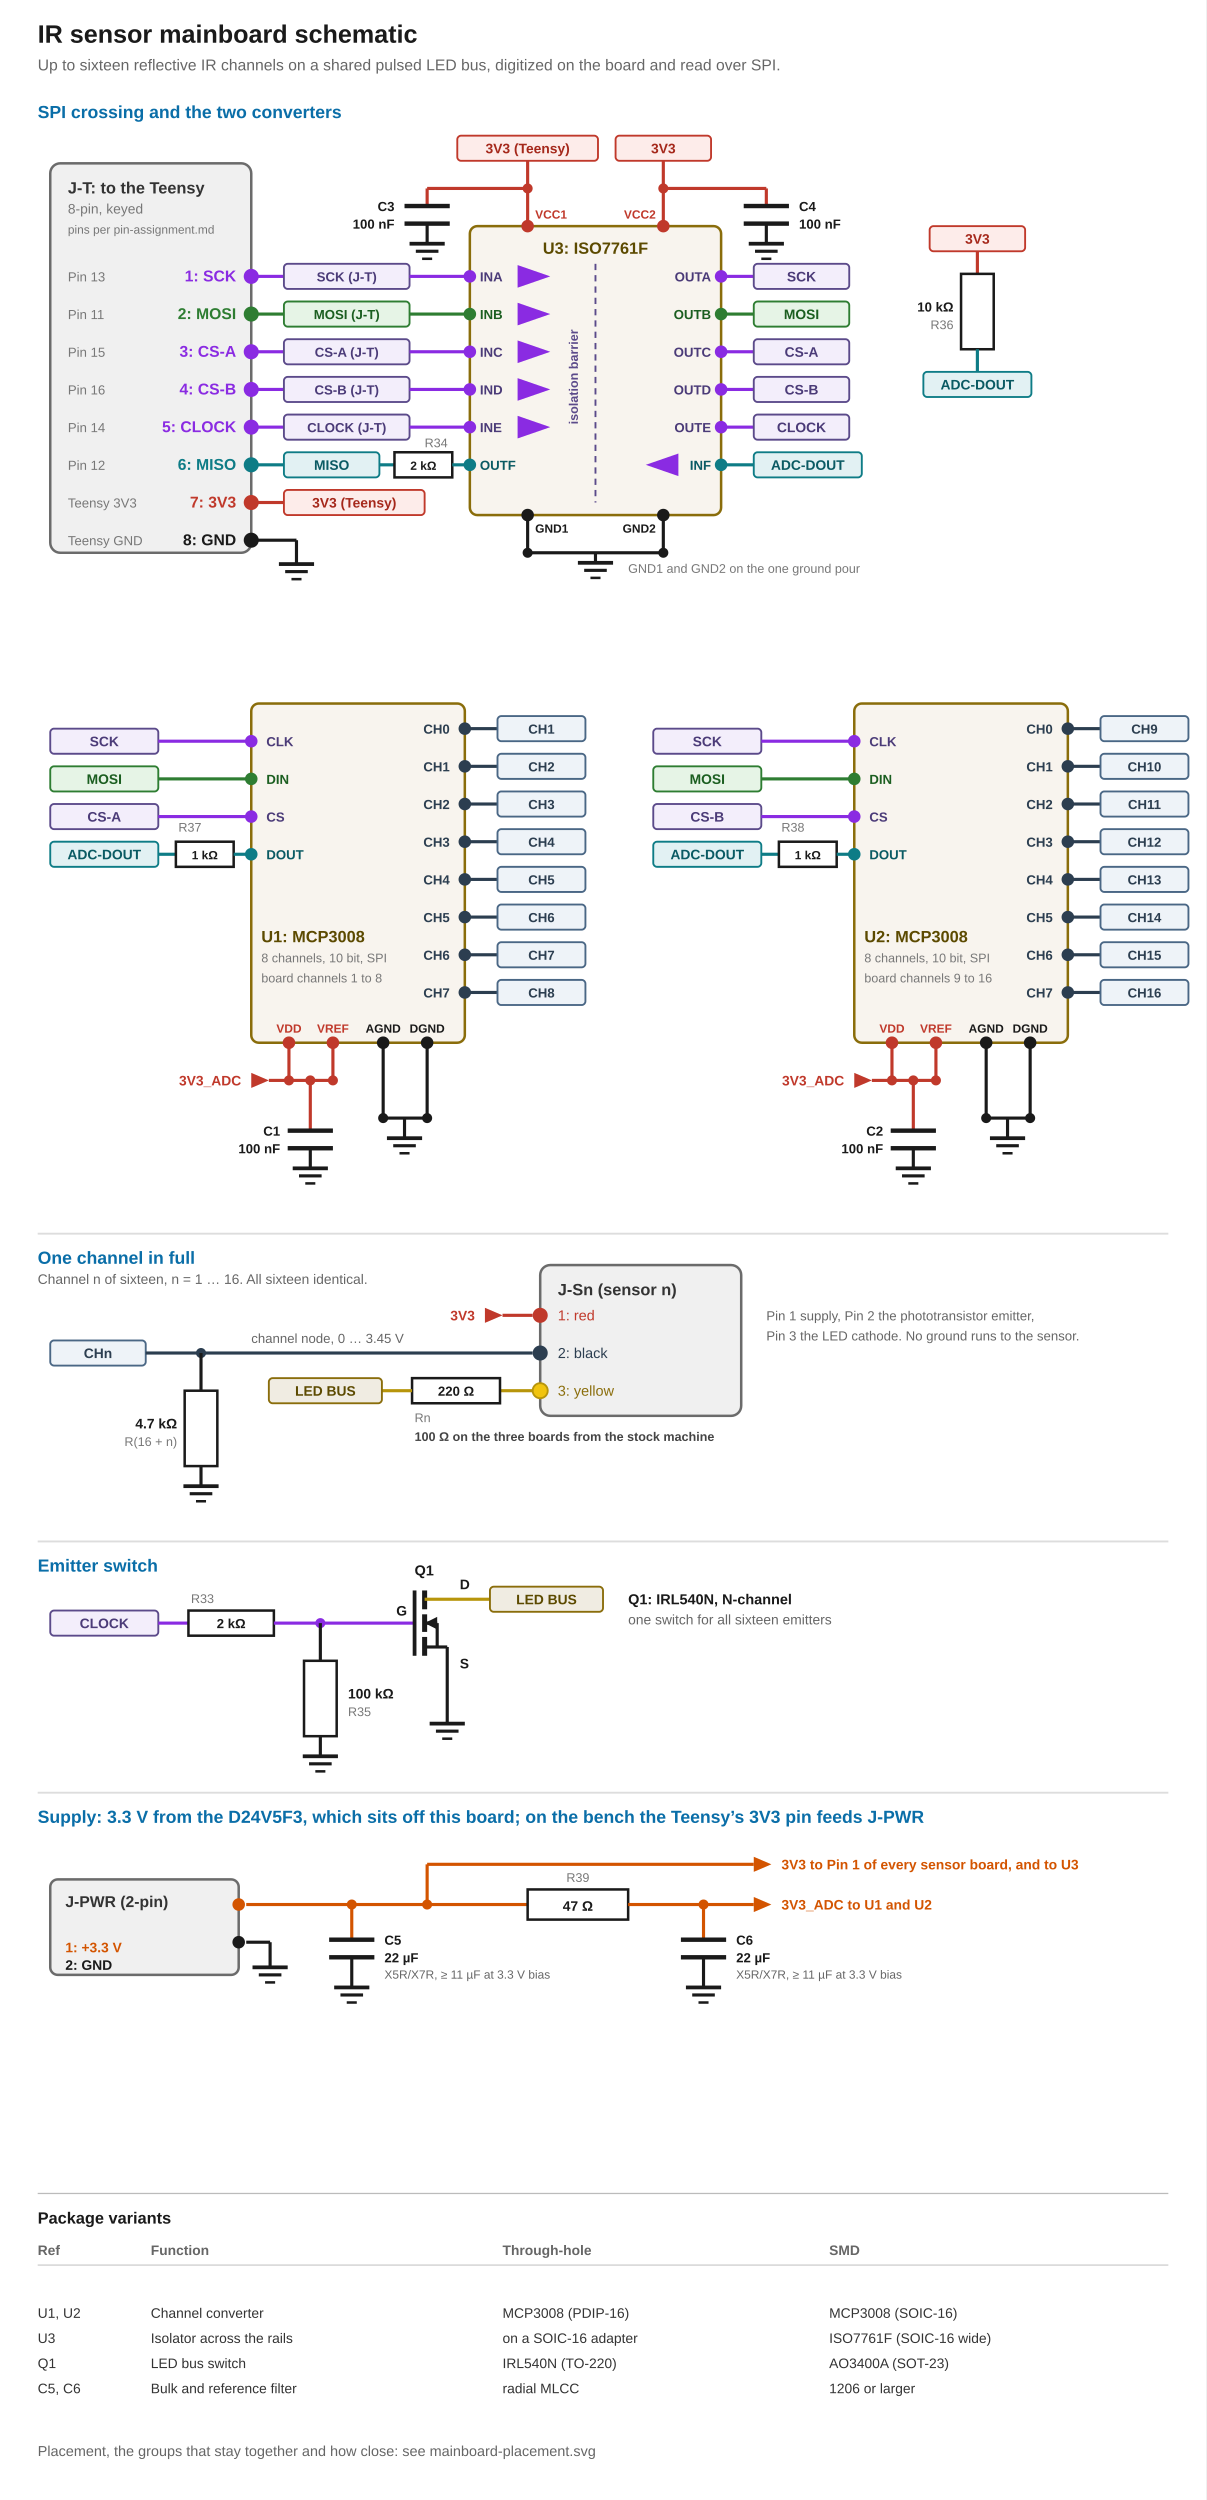
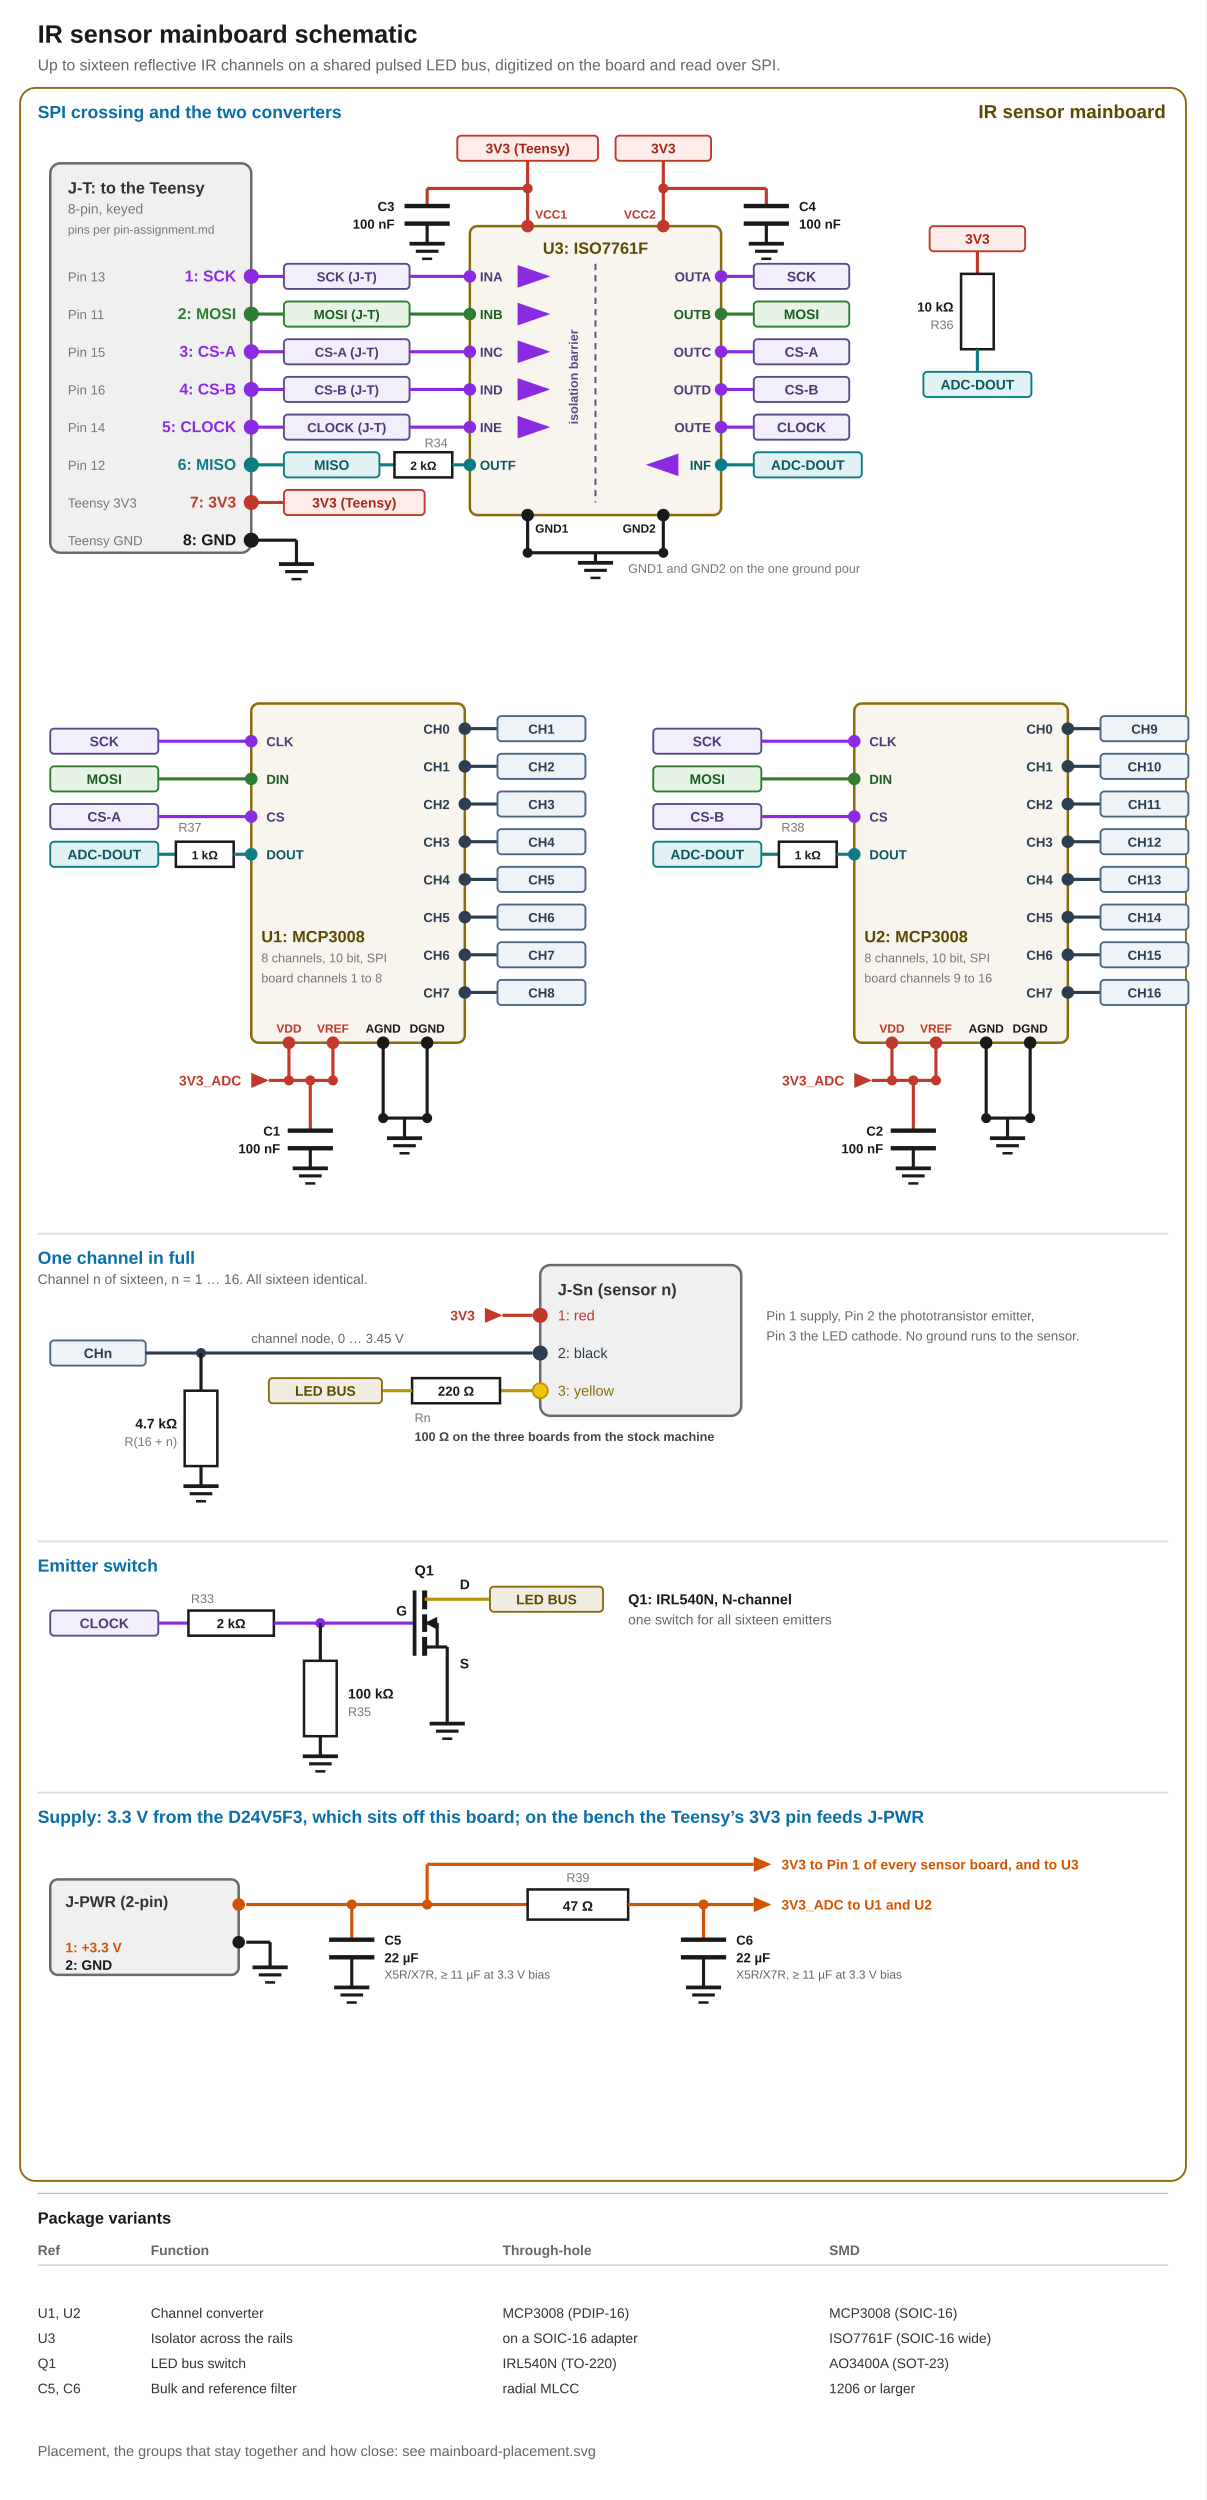
<svg xmlns="http://www.w3.org/2000/svg" viewBox="0 0 960 1990" font-family="Segoe UI, Arial, sans-serif">
  <rect x="0" y="0" width="960" height="2201" fill="#ffffff" />
  <text x="30" y="34" font-size="20" font-weight="700" fill="#1a1a1a">IR sensor mainboard schematic</text>
  <text x="30" y="56" font-size="12.5" fill="#666">Up to sixteen reflective IR channels on a shared pulsed LED bus, digitized on the board and read over SPI.</text>
+   <rect x="16" y="70" width="928" height="1666" rx="12" fill="none" stroke="#8a6d0b" stroke-width="1.5" />
+   <text x="928" y="94" text-anchor="end" font-size="15" font-weight="700" fill="#5c4a00">IR sensor mainboard</text>
  <text x="30" y="94" font-size="14" font-weight="700" fill="#0a6ea8">SPI crossing and the two converters</text>
  <rect x="40" y="130" width="160" height="310" rx="8" fill="#f0f0f0" stroke="#6b6b6b" stroke-width="2" />
  <text x="54" y="154" font-size="13" font-weight="700" fill="#333333">J-T: to the Teensy</text>
  <text x="54" y="170" font-size="11" fill="#777">8-pin, keyed</text>
  <text x="54" y="186" font-size="9.5" fill="#777">pins per pin-assignment.md</text>
  <circle cx="200" cy="220" r="6" fill="#8a2be2" />
  <text x="188" y="224" text-anchor="end" font-size="12.5" font-weight="700" fill="#8a2be2">1: SCK</text>
  <text x="54" y="224" font-size="10.5" fill="#777" data-pin="SCK">Pin 13</text>
  <circle cx="200" cy="250" r="6" fill="#2e7d32" />
  <text x="188" y="254" text-anchor="end" font-size="12.5" font-weight="700" fill="#2e7d32">2: MOSI</text>
  <text x="54" y="254" font-size="10.5" fill="#777" data-pin="MOSI">Pin 11</text>
  <circle cx="200" cy="280" r="6" fill="#8a2be2" />
  <text x="188" y="284" text-anchor="end" font-size="12.5" font-weight="700" fill="#8a2be2">3: CS-A</text>
  <text x="54" y="284" font-size="10.5" fill="#777" data-pin="CS-A">Pin 15</text>
  <circle cx="200" cy="310" r="6" fill="#8a2be2" />
  <text x="188" y="314" text-anchor="end" font-size="12.5" font-weight="700" fill="#8a2be2">4: CS-B</text>
  <text x="54" y="314" font-size="10.5" fill="#777" data-pin="CS-B">Pin 16</text>
  <circle cx="200" cy="340" r="6" fill="#8a2be2" />
  <text x="188" y="344" text-anchor="end" font-size="12.5" font-weight="700" fill="#8a2be2">5: CLOCK</text>
  <text x="54" y="344" font-size="10.5" fill="#777" data-pin="CLOCK">Pin 14</text>
  <circle cx="200" cy="370" r="6" fill="#0e7c86" />
  <text x="188" y="374" text-anchor="end" font-size="12.5" font-weight="700" fill="#0e7c86">6: MISO</text>
  <text x="54" y="374" font-size="10.5" fill="#777" data-pin="MISO">Pin 12</text>
  <circle cx="200" cy="400" r="6" fill="#c0392b" />
  <text x="188" y="404" text-anchor="end" font-size="12.5" font-weight="700" fill="#c0392b">7: 3V3</text>
  <text x="54" y="404" font-size="10.5" fill="#777">Teensy 3V3</text>
  <circle cx="200" cy="430" r="6" fill="#1a1a1a" />
  <text x="188" y="434" text-anchor="end" font-size="12.5" font-weight="700" fill="#1a1a1a">8: GND</text>
  <text x="54" y="434" font-size="10.5" fill="#777">Teensy GND</text>
  <line x1="200" y1="220" x2="226" y2="220" stroke="#8a2be2" stroke-width="2.5" />
  <rect x="226" y="210" width="100" height="20" rx="3" fill="#f3eefb" stroke="#5b4a8a" stroke-width="1.5" />
  <text x="276" y="224" text-anchor="middle" font-size="10.5" font-weight="700" fill="#4b3b78">SCK (J-T)</text>
  <line x1="326" y1="220" x2="374" y2="220" stroke="#8a2be2" stroke-width="2.5" />
  <line x1="200" y1="250" x2="226" y2="250" stroke="#2e7d32" stroke-width="2.5" />
  <rect x="226" y="240" width="100" height="20" rx="3" fill="#e6f4e6" stroke="#2e7d32" stroke-width="1.5" />
  <text x="276" y="254" text-anchor="middle" font-size="10.5" font-weight="700" fill="#1b5e20">MOSI (J-T)</text>
  <line x1="326" y1="250" x2="374" y2="250" stroke="#2e7d32" stroke-width="2.5" />
  <line x1="200" y1="280" x2="226" y2="280" stroke="#8a2be2" stroke-width="2.5" />
  <rect x="226" y="270" width="100" height="20" rx="3" fill="#f3eefb" stroke="#5b4a8a" stroke-width="1.5" />
  <text x="276" y="284" text-anchor="middle" font-size="10.5" font-weight="700" fill="#4b3b78">CS-A (J-T)</text>
  <line x1="326" y1="280" x2="374" y2="280" stroke="#8a2be2" stroke-width="2.5" />
  <line x1="200" y1="310" x2="226" y2="310" stroke="#8a2be2" stroke-width="2.5" />
  <rect x="226" y="300" width="100" height="20" rx="3" fill="#f3eefb" stroke="#5b4a8a" stroke-width="1.5" />
  <text x="276" y="314" text-anchor="middle" font-size="10.5" font-weight="700" fill="#4b3b78">CS-B (J-T)</text>
  <line x1="326" y1="310" x2="374" y2="310" stroke="#8a2be2" stroke-width="2.5" />
  <line x1="200" y1="340" x2="226" y2="340" stroke="#8a2be2" stroke-width="2.5" />
  <rect x="226" y="330" width="100" height="20" rx="3" fill="#f3eefb" stroke="#5b4a8a" stroke-width="1.5" />
  <text x="276" y="344" text-anchor="middle" font-size="10.5" font-weight="700" fill="#4b3b78">CLOCK (J-T)</text>
  <line x1="326" y1="340" x2="374" y2="340" stroke="#8a2be2" stroke-width="2.5" />
  <line x1="200" y1="370" x2="226" y2="370" stroke="#0e7c86" stroke-width="2.5" />
  <rect x="226" y="360" width="76" height="20" rx="3" fill="#e2f1f3" stroke="#0e7c86" stroke-width="1.5" />
  <text x="264" y="374" text-anchor="middle" font-size="11" font-weight="700" fill="#0a5a63">MISO</text>
  <line x1="302" y1="370" x2="314" y2="370" stroke="#0e7c86" stroke-width="2.5" />
  <rect x="314" y="360" width="46" height="20" fill="#fff" stroke="#1a1a1a" stroke-width="2" />
  <text data-fig="r_gate" x="337" y="374" text-anchor="middle" font-size="9.5" font-weight="700" fill="#1a1a1a">2 kΩ</text>
  <text x="338" y="356" font-size="10" fill="#777">R34</text>
  <line x1="360" y1="370" x2="374" y2="370" stroke="#0e7c86" stroke-width="2.5" />
  <line x1="200" y1="400" x2="226" y2="400" stroke="#c0392b" stroke-width="2.5" />
  <rect x="226" y="390" width="112" height="20" rx="3" fill="#fdecea" stroke="#c0392b" stroke-width="1.5" />
  <text x="282" y="404" text-anchor="middle" font-size="11" font-weight="700" fill="#a5281b">3V3 (Teensy)</text>
  <line x1="200" y1="430" x2="236" y2="430" stroke="#1a1a1a" stroke-width="2.5" />
  <line x1="236" y1="430" x2="236" y2="449" stroke="#1a1a1a" stroke-width="2.5" />
  <line x1="222" y1="449" x2="250" y2="449" stroke="#1a1a1a" stroke-width="3" />
  <line x1="227" y1="455" x2="245" y2="455" stroke="#1a1a1a" stroke-width="2.5" />
  <line x1="232" y1="461" x2="240" y2="461" stroke="#1a1a1a" stroke-width="2" />
  <rect x="364" y="108" width="112" height="20" rx="3" fill="#fdecea" stroke="#c0392b" stroke-width="1.5" />
  <text x="420" y="122" text-anchor="middle" font-size="11" font-weight="700" fill="#a5281b">3V3 (Teensy)</text>
  <line x1="420" y1="128" x2="420" y2="180" stroke="#c0392b" stroke-width="2.5" />
  <circle cx="420" cy="150" r="4" fill="#c0392b" />
  <line x1="420" y1="150" x2="340" y2="150" stroke="#c0392b" stroke-width="2.5" />
  <line x1="340" y1="150" x2="340" y2="164" stroke="#c0392b" stroke-width="2.5" />
  <line x1="322" y1="164" x2="358" y2="164" stroke="#1a1a1a" stroke-width="3.5" />
  <line x1="322" y1="178" x2="358" y2="178" stroke="#1a1a1a" stroke-width="3.5" />
  <text x="314" y="168" text-anchor="end" font-size="10.5" font-weight="700" fill="#1a1a1a">C3</text>
  <text data-fig="c_decoupling" x="314" y="182" text-anchor="end" font-size="10.5" font-weight="700" fill="#1a1a1a">100 nF</text>
  <line x1="340" y1="178" x2="340" y2="194" stroke="#1a1a1a" stroke-width="2.5" />
  <line x1="326" y1="194" x2="354" y2="194" stroke="#1a1a1a" stroke-width="3" />
  <line x1="331" y1="200" x2="349" y2="200" stroke="#1a1a1a" stroke-width="2.5" />
  <line x1="336" y1="206" x2="344" y2="206" stroke="#1a1a1a" stroke-width="2" />
  <rect x="490" y="108" width="76" height="20" rx="3" fill="#fdecea" stroke="#c0392b" stroke-width="1.5" />
  <text x="528" y="122" text-anchor="middle" font-size="11" font-weight="700" fill="#a5281b">3V3</text>
  <line x1="528" y1="128" x2="528" y2="180" stroke="#c0392b" stroke-width="2.5" />
  <circle cx="528" cy="150" r="4" fill="#c0392b" />
  <line x1="528" y1="150" x2="610" y2="150" stroke="#c0392b" stroke-width="2.5" />
  <line x1="610" y1="150" x2="610" y2="164" stroke="#c0392b" stroke-width="2.5" />
  <line x1="592" y1="164" x2="628" y2="164" stroke="#1a1a1a" stroke-width="3.5" />
  <line x1="592" y1="178" x2="628" y2="178" stroke="#1a1a1a" stroke-width="3.5" />
  <text x="636" y="168" text-anchor="start" font-size="10.5" font-weight="700" fill="#1a1a1a">C4</text>
  <text data-fig="c_decoupling" x="636" y="182" text-anchor="start" font-size="10.5" font-weight="700" fill="#1a1a1a">100 nF</text>
  <line x1="610" y1="178" x2="610" y2="194" stroke="#1a1a1a" stroke-width="2.5" />
  <line x1="596" y1="194" x2="624" y2="194" stroke="#1a1a1a" stroke-width="3" />
  <line x1="601" y1="200" x2="619" y2="200" stroke="#1a1a1a" stroke-width="2.5" />
  <line x1="606" y1="206" x2="614" y2="206" stroke="#1a1a1a" stroke-width="2" />
  <rect x="374" y="180" width="200" height="230" rx="6" fill="#f8f4ee" stroke="#8a6d0b" stroke-width="2" />
  <text x="474" y="202" text-anchor="middle" font-size="13" font-weight="700" fill="#5c4a00">U3: ISO7761F</text>
  <line x1="474" y1="210" x2="474" y2="400" stroke="#5b4a8a" stroke-width="1.5" stroke-dasharray="5 4" />
  <circle cx="420" cy="180" r="5" fill="#c0392b" />
  <text x="426" y="174" font-size="9.5" font-weight="700" fill="#c0392b">VCC1</text>
  <circle cx="528" cy="180" r="5" fill="#c0392b" />
  <text x="522" y="174" text-anchor="end" font-size="9.5" font-weight="700" fill="#c0392b">VCC2</text>
  <circle cx="374" cy="220" r="5" fill="#8a2be2" />
  <text x="382" y="224" font-size="10.5" font-weight="700" fill="#4b3b78">INA</text>
  <circle cx="574" cy="220" r="5" fill="#8a2be2" />
  <text x="566" y="224" text-anchor="end" font-size="10.5" font-weight="700" fill="#4b3b78">OUTA</text>
  <line x1="574" y1="220" x2="600" y2="220" stroke="#8a2be2" stroke-width="2.5" />
  <rect x="600" y="210" width="76" height="20" rx="3" fill="#f3eefb" stroke="#5b4a8a" stroke-width="1.5" />
  <text x="638" y="224" text-anchor="middle" font-size="11" font-weight="700" fill="#4b3b78">SCK</text>
  <circle cx="374" cy="250" r="5" fill="#2e7d32" />
  <text x="382" y="254" font-size="10.5" font-weight="700" fill="#1b5e20">INB</text>
  <circle cx="574" cy="250" r="5" fill="#2e7d32" />
  <text x="566" y="254" text-anchor="end" font-size="10.5" font-weight="700" fill="#1b5e20">OUTB</text>
  <line x1="574" y1="250" x2="600" y2="250" stroke="#2e7d32" stroke-width="2.5" />
  <rect x="600" y="240" width="76" height="20" rx="3" fill="#e6f4e6" stroke="#2e7d32" stroke-width="1.5" />
  <text x="638" y="254" text-anchor="middle" font-size="11" font-weight="700" fill="#1b5e20">MOSI</text>
  <circle cx="374" cy="280" r="5" fill="#8a2be2" />
  <text x="382" y="284" font-size="10.5" font-weight="700" fill="#4b3b78">INC</text>
  <circle cx="574" cy="280" r="5" fill="#8a2be2" />
  <text x="566" y="284" text-anchor="end" font-size="10.5" font-weight="700" fill="#4b3b78">OUTC</text>
  <line x1="574" y1="280" x2="600" y2="280" stroke="#8a2be2" stroke-width="2.5" />
  <rect x="600" y="270" width="76" height="20" rx="3" fill="#f3eefb" stroke="#5b4a8a" stroke-width="1.5" />
  <text x="638" y="284" text-anchor="middle" font-size="11" font-weight="700" fill="#4b3b78">CS-A</text>
  <circle cx="374" cy="310" r="5" fill="#8a2be2" />
  <text x="382" y="314" font-size="10.5" font-weight="700" fill="#4b3b78">IND</text>
  <circle cx="574" cy="310" r="5" fill="#8a2be2" />
  <text x="566" y="314" text-anchor="end" font-size="10.5" font-weight="700" fill="#4b3b78">OUTD</text>
  <line x1="574" y1="310" x2="600" y2="310" stroke="#8a2be2" stroke-width="2.5" />
  <rect x="600" y="300" width="76" height="20" rx="3" fill="#f3eefb" stroke="#5b4a8a" stroke-width="1.5" />
  <text x="638" y="314" text-anchor="middle" font-size="11" font-weight="700" fill="#4b3b78">CS-B</text>
  <circle cx="374" cy="340" r="5" fill="#8a2be2" />
  <text x="382" y="344" font-size="10.5" font-weight="700" fill="#4b3b78">INE</text>
  <circle cx="574" cy="340" r="5" fill="#8a2be2" />
  <text x="566" y="344" text-anchor="end" font-size="10.5" font-weight="700" fill="#4b3b78">OUTE</text>
  <line x1="574" y1="340" x2="600" y2="340" stroke="#8a2be2" stroke-width="2.5" />
  <rect x="600" y="330" width="76" height="20" rx="3" fill="#f3eefb" stroke="#5b4a8a" stroke-width="1.5" />
  <text x="638" y="344" text-anchor="middle" font-size="11" font-weight="700" fill="#4b3b78">CLOCK</text>
  <circle cx="374" cy="370" r="5" fill="#0e7c86" />
  <text x="382" y="374" font-size="10.5" font-weight="700" fill="#0a5a63">OUTF</text>
  <circle cx="574" cy="370" r="5" fill="#0e7c86" />
  <text x="566" y="374" text-anchor="end" font-size="10.5" font-weight="700" fill="#0a5a63">INF</text>
  <line x1="574" y1="370" x2="600" y2="370" stroke="#0e7c86" stroke-width="2.5" />
  <rect x="600" y="360" width="86" height="20" rx="3" fill="#e2f1f3" stroke="#0e7c86" stroke-width="1.5" />
  <text x="643" y="374" text-anchor="middle" font-size="11" font-weight="700" fill="#0a5a63">ADC-DOUT</text>
  <polygon points="412,211 412,229 438,220" fill="#8a2be2" />
  <polygon points="412,241 412,259 438,250" fill="#8a2be2" />
  <polygon points="412,271 412,289 438,280" fill="#8a2be2" />
  <polygon points="412,301 412,319 438,310" fill="#8a2be2" />
  <polygon points="412,331 412,349 438,340" fill="#8a2be2" />
  <polygon points="540,361 540,379 514,370" fill="#8a2be2" />
  <text x="460" y="300" transform="rotate(-90 460 300)" text-anchor="middle" font-size="10" font-weight="700" fill="#5b4a8a">isolation barrier</text>
  <circle cx="420" cy="410" r="5" fill="#1a1a1a" />
  <text x="426" y="424" font-size="9.5" font-weight="700" fill="#1a1a1a">GND1</text>
  <circle cx="528" cy="410" r="5" fill="#1a1a1a" />
  <text x="522" y="424" text-anchor="end" font-size="9.5" font-weight="700" fill="#1a1a1a">GND2</text>
  <line x1="420" y1="410" x2="420" y2="440" stroke="#1a1a1a" stroke-width="2.5" />
  <line x1="528" y1="410" x2="528" y2="440" stroke="#1a1a1a" stroke-width="2.5" />
  <line x1="420" y1="440" x2="528" y2="440" stroke="#1a1a1a" stroke-width="2.5" />
  <circle cx="420" cy="440" r="4" fill="#1a1a1a" />
  <circle cx="528" cy="440" r="4" fill="#1a1a1a" />
  <line x1="474" y1="440" x2="474" y2="448" stroke="#1a1a1a" stroke-width="2.5" />
  <line x1="460" y1="448" x2="488" y2="448" stroke="#1a1a1a" stroke-width="3" />
  <line x1="465" y1="454" x2="483" y2="454" stroke="#1a1a1a" stroke-width="2.5" />
  <line x1="470" y1="460" x2="478" y2="460" stroke="#1a1a1a" stroke-width="2" />
  <text x="500" y="456" font-size="10" fill="#777">GND1 and GND2 on the one ground pour</text>
  <rect x="740" y="180" width="76" height="20" rx="3" fill="#fdecea" stroke="#c0392b" stroke-width="1.5" />
  <text x="778" y="194" text-anchor="middle" font-size="11" font-weight="700" fill="#a5281b">3V3</text>
  <line x1="778" y1="200" x2="778" y2="218" stroke="#c0392b" stroke-width="2.5" />
  <rect x="765" y="218" width="26" height="60" fill="#fff" stroke="#1a1a1a" stroke-width="2" />
  <text data-fig="r_dout_pu" x="759" y="248" text-anchor="end" font-size="10.5" font-weight="700" fill="#1a1a1a">10 kΩ</text>
  <text x="759" y="262" text-anchor="end" font-size="10" fill="#777">R36</text>
  <line x1="778" y1="278" x2="778" y2="296" stroke="#0e7c86" stroke-width="2.5" />
  <rect x="735" y="296" width="86" height="20" rx="3" fill="#e2f1f3" stroke="#0e7c86" stroke-width="1.5" />
  <text x="778" y="310" text-anchor="middle" font-size="11" font-weight="700" fill="#0a5a63">ADC-DOUT</text>
  <rect x="40" y="580" width="86" height="20" rx="3" fill="#f3eefb" stroke="#5b4a8a" stroke-width="1.5" />
  <text x="83" y="594" text-anchor="middle" font-size="11" font-weight="700" fill="#4b3b78">SCK</text>
  <line x1="126" y1="590" x2="200" y2="590" stroke="#8a2be2" stroke-width="2.5" />
  <rect x="40" y="610" width="86" height="20" rx="3" fill="#e6f4e6" stroke="#2e7d32" stroke-width="1.5" />
  <text x="83" y="624" text-anchor="middle" font-size="11" font-weight="700" fill="#1b5e20">MOSI</text>
  <line x1="126" y1="620" x2="200" y2="620" stroke="#2e7d32" stroke-width="2.5" />
  <rect x="40" y="640" width="86" height="20" rx="3" fill="#f3eefb" stroke="#5b4a8a" stroke-width="1.5" />
  <text x="83" y="654" text-anchor="middle" font-size="11" font-weight="700" fill="#4b3b78">CS-A</text>
  <line x1="126" y1="650" x2="200" y2="650" stroke="#8a2be2" stroke-width="2.5" />
  <rect x="40" y="670" width="86" height="20" rx="3" fill="#e2f1f3" stroke="#0e7c86" stroke-width="1.5" />
  <text x="83" y="684" text-anchor="middle" font-size="11" font-weight="700" fill="#0a5a63">ADC-DOUT</text>
  <line x1="126" y1="680" x2="140" y2="680" stroke="#0e7c86" stroke-width="2.5" />
  <rect x="140" y="670" width="46" height="20" fill="#fff" stroke="#1a1a1a" stroke-width="2" />
  <text data-fig="r_dout" x="163" y="684" text-anchor="middle" font-size="9.5" font-weight="700" fill="#1a1a1a">1 kΩ</text>
  <text x="142" y="662" font-size="10" fill="#777">R37</text>
  <line x1="186" y1="680" x2="200" y2="680" stroke="#0e7c86" stroke-width="2.5" />
  <rect x="200" y="560" width="170" height="270" rx="6" fill="#f8f4ee" stroke="#8a6d0b" stroke-width="2" />
  <text x="208" y="750" font-size="13" font-weight="700" fill="#5c4a00">U1: MCP3008</text>
  <text x="208" y="766" font-size="10" fill="#777">8 channels, 10 bit, SPI</text>
  <text x="208" y="782" font-size="10" fill="#777">board channels 1 to 8</text>
  <circle cx="200" cy="590" r="5" fill="#8a2be2" />
  <text x="212" y="594" font-size="10.5" font-weight="700" fill="#4b3b78">CLK</text>
  <circle cx="200" cy="620" r="5" fill="#2e7d32" />
  <text x="212" y="624" font-size="10.5" font-weight="700" fill="#1b5e20">DIN</text>
  <circle cx="200" cy="650" r="5" fill="#8a2be2" />
  <text x="212" y="654" font-size="10.5" font-weight="700" fill="#4b3b78">CS</text>
  <circle cx="200" cy="680" r="5" fill="#0e7c86" />
  <text x="212" y="684" font-size="10.5" font-weight="700" fill="#0a5a63">DOUT</text>
  <circle cx="370" cy="580" r="5" fill="#2c3e50" />
  <text x="358" y="584" text-anchor="end" font-size="10.5" font-weight="700" fill="#2c3e50">CH0</text>
  <line x1="370" y1="580" x2="396" y2="580" stroke="#2c3e50" stroke-width="2.5" />
  <rect x="396" y="570" width="70" height="20" rx="3" fill="#eef3f8" stroke="#4a6785" stroke-width="1.5" />
  <text x="431" y="584" text-anchor="middle" font-size="10.5" font-weight="700" fill="#2c3e50">CH1</text>
  <circle cx="370" cy="610" r="5" fill="#2c3e50" />
  <text x="358" y="614" text-anchor="end" font-size="10.5" font-weight="700" fill="#2c3e50">CH1</text>
  <line x1="370" y1="610" x2="396" y2="610" stroke="#2c3e50" stroke-width="2.5" />
  <rect x="396" y="600" width="70" height="20" rx="3" fill="#eef3f8" stroke="#4a6785" stroke-width="1.5" />
  <text x="431" y="614" text-anchor="middle" font-size="10.5" font-weight="700" fill="#2c3e50">CH2</text>
  <circle cx="370" cy="640" r="5" fill="#2c3e50" />
  <text x="358" y="644" text-anchor="end" font-size="10.5" font-weight="700" fill="#2c3e50">CH2</text>
  <line x1="370" y1="640" x2="396" y2="640" stroke="#2c3e50" stroke-width="2.5" />
  <rect x="396" y="630" width="70" height="20" rx="3" fill="#eef3f8" stroke="#4a6785" stroke-width="1.5" />
  <text x="431" y="644" text-anchor="middle" font-size="10.5" font-weight="700" fill="#2c3e50">CH3</text>
  <circle cx="370" cy="670" r="5" fill="#2c3e50" />
  <text x="358" y="674" text-anchor="end" font-size="10.5" font-weight="700" fill="#2c3e50">CH3</text>
  <line x1="370" y1="670" x2="396" y2="670" stroke="#2c3e50" stroke-width="2.5" />
  <rect x="396" y="660" width="70" height="20" rx="3" fill="#eef3f8" stroke="#4a6785" stroke-width="1.5" />
  <text x="431" y="674" text-anchor="middle" font-size="10.5" font-weight="700" fill="#2c3e50">CH4</text>
  <circle cx="370" cy="700" r="5" fill="#2c3e50" />
  <text x="358" y="704" text-anchor="end" font-size="10.5" font-weight="700" fill="#2c3e50">CH4</text>
  <line x1="370" y1="700" x2="396" y2="700" stroke="#2c3e50" stroke-width="2.5" />
  <rect x="396" y="690" width="70" height="20" rx="3" fill="#eef3f8" stroke="#4a6785" stroke-width="1.5" />
  <text x="431" y="704" text-anchor="middle" font-size="10.5" font-weight="700" fill="#2c3e50">CH5</text>
  <circle cx="370" cy="730" r="5" fill="#2c3e50" />
  <text x="358" y="734" text-anchor="end" font-size="10.5" font-weight="700" fill="#2c3e50">CH5</text>
  <line x1="370" y1="730" x2="396" y2="730" stroke="#2c3e50" stroke-width="2.5" />
  <rect x="396" y="720" width="70" height="20" rx="3" fill="#eef3f8" stroke="#4a6785" stroke-width="1.5" />
  <text x="431" y="734" text-anchor="middle" font-size="10.5" font-weight="700" fill="#2c3e50">CH6</text>
  <circle cx="370" cy="760" r="5" fill="#2c3e50" />
  <text x="358" y="764" text-anchor="end" font-size="10.5" font-weight="700" fill="#2c3e50">CH6</text>
  <line x1="370" y1="760" x2="396" y2="760" stroke="#2c3e50" stroke-width="2.5" />
  <rect x="396" y="750" width="70" height="20" rx="3" fill="#eef3f8" stroke="#4a6785" stroke-width="1.5" />
  <text x="431" y="764" text-anchor="middle" font-size="10.5" font-weight="700" fill="#2c3e50">CH7</text>
  <circle cx="370" cy="790" r="5" fill="#2c3e50" />
  <text x="358" y="794" text-anchor="end" font-size="10.5" font-weight="700" fill="#2c3e50">CH7</text>
  <line x1="370" y1="790" x2="396" y2="790" stroke="#2c3e50" stroke-width="2.5" />
  <rect x="396" y="780" width="70" height="20" rx="3" fill="#eef3f8" stroke="#4a6785" stroke-width="1.5" />
  <text x="431" y="794" text-anchor="middle" font-size="10.5" font-weight="700" fill="#2c3e50">CH8</text>
  <circle cx="230" cy="830" r="5" fill="#c0392b" />
  <text x="230" y="822" text-anchor="middle" font-size="9.5" font-weight="700" fill="#c0392b">VDD</text>
  <circle cx="265" cy="830" r="5" fill="#c0392b" />
  <text x="265" y="822" text-anchor="middle" font-size="9.5" font-weight="700" fill="#c0392b">VREF</text>
  <circle cx="305" cy="830" r="5" fill="#1a1a1a" />
  <text x="305" y="822" text-anchor="middle" font-size="9.5" font-weight="700" fill="#1a1a1a">AGND</text>
  <circle cx="340" cy="830" r="5" fill="#1a1a1a" />
  <text x="340" y="822" text-anchor="middle" font-size="9.5" font-weight="700" fill="#1a1a1a">DGND</text>
  <line x1="230" y1="830" x2="230" y2="860" stroke="#c0392b" stroke-width="2.5" />
  <line x1="265" y1="830" x2="265" y2="860" stroke="#c0392b" stroke-width="2.5" />
  <line x1="214" y1="860" x2="265" y2="860" stroke="#c0392b" stroke-width="2.5" />
  <circle cx="230" cy="860" r="4" fill="#c0392b" />
  <circle cx="265" cy="860" r="4" fill="#c0392b" />
  <polygon points="214,860 200,854 200,866" fill="#c0392b" />
  <text x="192" y="864" text-anchor="end" font-size="11" font-weight="700" fill="#c0392b">3V3_ADC</text>
  <circle cx="247" cy="860" r="4" fill="#c0392b" />
  <line x1="247" y1="860" x2="247" y2="900" stroke="#c0392b" stroke-width="2.5" />
  <line x1="229" y1="900" x2="265" y2="900" stroke="#1a1a1a" stroke-width="3.5" />
  <line x1="229" y1="914" x2="265" y2="914" stroke="#1a1a1a" stroke-width="3.5" />
  <text x="223" y="904" text-anchor="end" font-size="10.5" font-weight="700" fill="#1a1a1a">C1</text>
  <text data-fig="c_decoupling" x="223" y="918" text-anchor="end" font-size="10.5" font-weight="700" fill="#1a1a1a">100 nF</text>
  <line x1="247" y1="914" x2="247" y2="930" stroke="#1a1a1a" stroke-width="2.5" />
  <line x1="233" y1="930" x2="261" y2="930" stroke="#1a1a1a" stroke-width="3" />
  <line x1="238" y1="936" x2="256" y2="936" stroke="#1a1a1a" stroke-width="2.5" />
  <line x1="243" y1="942" x2="251" y2="942" stroke="#1a1a1a" stroke-width="2" />
  <line x1="305" y1="830" x2="305" y2="890" stroke="#1a1a1a" stroke-width="2.5" />
  <line x1="340" y1="830" x2="340" y2="890" stroke="#1a1a1a" stroke-width="2.5" />
  <line x1="305" y1="890" x2="340" y2="890" stroke="#1a1a1a" stroke-width="2.5" />
  <circle cx="305" cy="890" r="4" fill="#1a1a1a" />
  <circle cx="340" cy="890" r="4" fill="#1a1a1a" />
  <line x1="322" y1="890" x2="322" y2="906" stroke="#1a1a1a" stroke-width="2.5" />
  <line x1="308" y1="906" x2="336" y2="906" stroke="#1a1a1a" stroke-width="3" />
  <line x1="313" y1="912" x2="331" y2="912" stroke="#1a1a1a" stroke-width="2.5" />
  <line x1="318" y1="918" x2="326" y2="918" stroke="#1a1a1a" stroke-width="2" />
  <rect x="520" y="580" width="86" height="20" rx="3" fill="#f3eefb" stroke="#5b4a8a" stroke-width="1.5" />
  <text x="563" y="594" text-anchor="middle" font-size="11" font-weight="700" fill="#4b3b78">SCK</text>
  <line x1="606" y1="590" x2="680" y2="590" stroke="#8a2be2" stroke-width="2.5" />
  <rect x="520" y="610" width="86" height="20" rx="3" fill="#e6f4e6" stroke="#2e7d32" stroke-width="1.5" />
  <text x="563" y="624" text-anchor="middle" font-size="11" font-weight="700" fill="#1b5e20">MOSI</text>
  <line x1="606" y1="620" x2="680" y2="620" stroke="#2e7d32" stroke-width="2.5" />
  <rect x="520" y="640" width="86" height="20" rx="3" fill="#f3eefb" stroke="#5b4a8a" stroke-width="1.5" />
  <text x="563" y="654" text-anchor="middle" font-size="11" font-weight="700" fill="#4b3b78">CS-B</text>
  <line x1="606" y1="650" x2="680" y2="650" stroke="#8a2be2" stroke-width="2.5" />
  <rect x="520" y="670" width="86" height="20" rx="3" fill="#e2f1f3" stroke="#0e7c86" stroke-width="1.5" />
  <text x="563" y="684" text-anchor="middle" font-size="11" font-weight="700" fill="#0a5a63">ADC-DOUT</text>
  <line x1="606" y1="680" x2="620" y2="680" stroke="#0e7c86" stroke-width="2.5" />
  <rect x="620" y="670" width="46" height="20" fill="#fff" stroke="#1a1a1a" stroke-width="2" />
  <text data-fig="r_dout" x="643" y="684" text-anchor="middle" font-size="9.5" font-weight="700" fill="#1a1a1a">1 kΩ</text>
  <text x="622" y="662" font-size="10" fill="#777">R38</text>
  <line x1="666" y1="680" x2="680" y2="680" stroke="#0e7c86" stroke-width="2.5" />
  <rect x="680" y="560" width="170" height="270" rx="6" fill="#f8f4ee" stroke="#8a6d0b" stroke-width="2" />
  <text x="688" y="750" font-size="13" font-weight="700" fill="#5c4a00">U2: MCP3008</text>
  <text x="688" y="766" font-size="10" fill="#777">8 channels, 10 bit, SPI</text>
  <text x="688" y="782" font-size="10" fill="#777">board channels 9 to 16</text>
  <circle cx="680" cy="590" r="5" fill="#8a2be2" />
  <text x="692" y="594" font-size="10.5" font-weight="700" fill="#4b3b78">CLK</text>
  <circle cx="680" cy="620" r="5" fill="#2e7d32" />
  <text x="692" y="624" font-size="10.5" font-weight="700" fill="#1b5e20">DIN</text>
  <circle cx="680" cy="650" r="5" fill="#8a2be2" />
  <text x="692" y="654" font-size="10.5" font-weight="700" fill="#4b3b78">CS</text>
  <circle cx="680" cy="680" r="5" fill="#0e7c86" />
  <text x="692" y="684" font-size="10.5" font-weight="700" fill="#0a5a63">DOUT</text>
  <circle cx="850" cy="580" r="5" fill="#2c3e50" />
  <text x="838" y="584" text-anchor="end" font-size="10.5" font-weight="700" fill="#2c3e50">CH0</text>
  <line x1="850" y1="580" x2="876" y2="580" stroke="#2c3e50" stroke-width="2.5" />
  <rect x="876" y="570" width="70" height="20" rx="3" fill="#eef3f8" stroke="#4a6785" stroke-width="1.5" />
  <text x="911" y="584" text-anchor="middle" font-size="10.5" font-weight="700" fill="#2c3e50">CH9</text>
  <circle cx="850" cy="610" r="5" fill="#2c3e50" />
  <text x="838" y="614" text-anchor="end" font-size="10.5" font-weight="700" fill="#2c3e50">CH1</text>
  <line x1="850" y1="610" x2="876" y2="610" stroke="#2c3e50" stroke-width="2.5" />
  <rect x="876" y="600" width="70" height="20" rx="3" fill="#eef3f8" stroke="#4a6785" stroke-width="1.5" />
  <text x="911" y="614" text-anchor="middle" font-size="10.5" font-weight="700" fill="#2c3e50">CH10</text>
  <circle cx="850" cy="640" r="5" fill="#2c3e50" />
  <text x="838" y="644" text-anchor="end" font-size="10.5" font-weight="700" fill="#2c3e50">CH2</text>
  <line x1="850" y1="640" x2="876" y2="640" stroke="#2c3e50" stroke-width="2.5" />
  <rect x="876" y="630" width="70" height="20" rx="3" fill="#eef3f8" stroke="#4a6785" stroke-width="1.5" />
  <text x="911" y="644" text-anchor="middle" font-size="10.5" font-weight="700" fill="#2c3e50">CH11</text>
  <circle cx="850" cy="670" r="5" fill="#2c3e50" />
  <text x="838" y="674" text-anchor="end" font-size="10.5" font-weight="700" fill="#2c3e50">CH3</text>
  <line x1="850" y1="670" x2="876" y2="670" stroke="#2c3e50" stroke-width="2.5" />
  <rect x="876" y="660" width="70" height="20" rx="3" fill="#eef3f8" stroke="#4a6785" stroke-width="1.5" />
  <text x="911" y="674" text-anchor="middle" font-size="10.5" font-weight="700" fill="#2c3e50">CH12</text>
  <circle cx="850" cy="700" r="5" fill="#2c3e50" />
  <text x="838" y="704" text-anchor="end" font-size="10.5" font-weight="700" fill="#2c3e50">CH4</text>
  <line x1="850" y1="700" x2="876" y2="700" stroke="#2c3e50" stroke-width="2.5" />
  <rect x="876" y="690" width="70" height="20" rx="3" fill="#eef3f8" stroke="#4a6785" stroke-width="1.5" />
  <text x="911" y="704" text-anchor="middle" font-size="10.5" font-weight="700" fill="#2c3e50">CH13</text>
  <circle cx="850" cy="730" r="5" fill="#2c3e50" />
  <text x="838" y="734" text-anchor="end" font-size="10.5" font-weight="700" fill="#2c3e50">CH5</text>
  <line x1="850" y1="730" x2="876" y2="730" stroke="#2c3e50" stroke-width="2.5" />
  <rect x="876" y="720" width="70" height="20" rx="3" fill="#eef3f8" stroke="#4a6785" stroke-width="1.5" />
  <text x="911" y="734" text-anchor="middle" font-size="10.5" font-weight="700" fill="#2c3e50">CH14</text>
  <circle cx="850" cy="760" r="5" fill="#2c3e50" />
  <text x="838" y="764" text-anchor="end" font-size="10.5" font-weight="700" fill="#2c3e50">CH6</text>
  <line x1="850" y1="760" x2="876" y2="760" stroke="#2c3e50" stroke-width="2.5" />
  <rect x="876" y="750" width="70" height="20" rx="3" fill="#eef3f8" stroke="#4a6785" stroke-width="1.5" />
  <text x="911" y="764" text-anchor="middle" font-size="10.5" font-weight="700" fill="#2c3e50">CH15</text>
  <circle cx="850" cy="790" r="5" fill="#2c3e50" />
  <text x="838" y="794" text-anchor="end" font-size="10.5" font-weight="700" fill="#2c3e50">CH7</text>
  <line x1="850" y1="790" x2="876" y2="790" stroke="#2c3e50" stroke-width="2.5" />
  <rect x="876" y="780" width="70" height="20" rx="3" fill="#eef3f8" stroke="#4a6785" stroke-width="1.5" />
  <text x="911" y="794" text-anchor="middle" font-size="10.5" font-weight="700" fill="#2c3e50">CH16</text>
  <circle cx="710" cy="830" r="5" fill="#c0392b" />
  <text x="710" y="822" text-anchor="middle" font-size="9.5" font-weight="700" fill="#c0392b">VDD</text>
  <circle cx="745" cy="830" r="5" fill="#c0392b" />
  <text x="745" y="822" text-anchor="middle" font-size="9.5" font-weight="700" fill="#c0392b">VREF</text>
  <circle cx="785" cy="830" r="5" fill="#1a1a1a" />
  <text x="785" y="822" text-anchor="middle" font-size="9.5" font-weight="700" fill="#1a1a1a">AGND</text>
  <circle cx="820" cy="830" r="5" fill="#1a1a1a" />
  <text x="820" y="822" text-anchor="middle" font-size="9.5" font-weight="700" fill="#1a1a1a">DGND</text>
  <line x1="710" y1="830" x2="710" y2="860" stroke="#c0392b" stroke-width="2.5" />
  <line x1="745" y1="830" x2="745" y2="860" stroke="#c0392b" stroke-width="2.5" />
  <line x1="694" y1="860" x2="745" y2="860" stroke="#c0392b" stroke-width="2.5" />
  <circle cx="710" cy="860" r="4" fill="#c0392b" />
  <circle cx="745" cy="860" r="4" fill="#c0392b" />
  <polygon points="694,860 680,854 680,866" fill="#c0392b" />
  <text x="672" y="864" text-anchor="end" font-size="11" font-weight="700" fill="#c0392b">3V3_ADC</text>
  <circle cx="727" cy="860" r="4" fill="#c0392b" />
  <line x1="727" y1="860" x2="727" y2="900" stroke="#c0392b" stroke-width="2.5" />
  <line x1="709" y1="900" x2="745" y2="900" stroke="#1a1a1a" stroke-width="3.5" />
  <line x1="709" y1="914" x2="745" y2="914" stroke="#1a1a1a" stroke-width="3.5" />
  <text x="703" y="904" text-anchor="end" font-size="10.5" font-weight="700" fill="#1a1a1a">C2</text>
  <text data-fig="c_decoupling" x="703" y="918" text-anchor="end" font-size="10.5" font-weight="700" fill="#1a1a1a">100 nF</text>
  <line x1="727" y1="914" x2="727" y2="930" stroke="#1a1a1a" stroke-width="2.5" />
  <line x1="713" y1="930" x2="741" y2="930" stroke="#1a1a1a" stroke-width="3" />
  <line x1="718" y1="936" x2="736" y2="936" stroke="#1a1a1a" stroke-width="2.5" />
  <line x1="723" y1="942" x2="731" y2="942" stroke="#1a1a1a" stroke-width="2" />
  <line x1="785" y1="830" x2="785" y2="890" stroke="#1a1a1a" stroke-width="2.5" />
  <line x1="820" y1="830" x2="820" y2="890" stroke="#1a1a1a" stroke-width="2.5" />
  <line x1="785" y1="890" x2="820" y2="890" stroke="#1a1a1a" stroke-width="2.5" />
  <circle cx="785" cy="890" r="4" fill="#1a1a1a" />
  <circle cx="820" cy="890" r="4" fill="#1a1a1a" />
  <line x1="802" y1="890" x2="802" y2="906" stroke="#1a1a1a" stroke-width="2.5" />
  <line x1="788" y1="906" x2="816" y2="906" stroke="#1a1a1a" stroke-width="3" />
  <line x1="793" y1="912" x2="811" y2="912" stroke="#1a1a1a" stroke-width="2.5" />
  <line x1="798" y1="918" x2="806" y2="918" stroke="#1a1a1a" stroke-width="2" />
  <line x1="30" y1="982" x2="930" y2="982" stroke="#ddd" stroke-width="1.5" />
  <text x="30" y="1006" font-size="14" font-weight="700" fill="#0a6ea8">One channel in full</text>
  <text x="30" y="1022" font-size="11" fill="#666">Channel n of sixteen, n = 1 … 16. All sixteen identical.</text>
  <rect x="40" y="1067" width="76" height="20" rx="3" fill="#eef3f8" stroke="#4a6785" stroke-width="1.5" />
  <text x="78" y="1081" text-anchor="middle" font-size="11" font-weight="700" fill="#2c3e50">CHn</text>
  <line x1="116" y1="1077" x2="424" y2="1077" stroke="#2c3e50" stroke-width="2.5" />
  <text data-fig="u_node_max" x="200" y="1069" font-size="10.5" fill="#666">channel node, 0 … 3.45 V</text>
  <circle cx="160" cy="1077" r="4" fill="#2c3e50" />
  <line x1="160" y1="1077" x2="160" y2="1107" stroke="#1a1a1a" stroke-width="2.5" />
  <rect x="147" y="1107" width="26" height="60" fill="#fff" stroke="#1a1a1a" stroke-width="2" />
  <text data-fig="r_pd" x="141" y="1137" text-anchor="end" font-size="11" font-weight="700" fill="#1a1a1a">4.7 kΩ</text>
  <text x="141" y="1151" text-anchor="end" font-size="10" fill="#777">R(16 + n)</text>
  <line x1="160" y1="1167" x2="160" y2="1183" stroke="#1a1a1a" stroke-width="2.5" />
  <line x1="146" y1="1183" x2="174" y2="1183" stroke="#1a1a1a" stroke-width="3" />
  <line x1="151" y1="1189" x2="169" y2="1189" stroke="#1a1a1a" stroke-width="2.5" />
  <line x1="156" y1="1195" x2="164" y2="1195" stroke="#1a1a1a" stroke-width="2" />
  <rect x="430" y="1007" width="160" height="120" rx="8" fill="#f0f0f0" stroke="#6b6b6b" stroke-width="2" />
  <text x="444" y="1031" font-size="13" font-weight="700" fill="#333333">J-Sn (sensor n)</text>
  <circle cx="430" cy="1047" r="6" fill="#c0392b" />
  <text x="444" y="1051" font-size="11.5" fill="#c0392b">1: red</text>
  <circle cx="430" cy="1077" r="6" fill="#2c3e50" />
  <text x="444" y="1081" font-size="11.5" fill="#2c3e50">2: black</text>
  <circle cx="430" cy="1107" r="6" fill="#f1c40f" stroke="#b7950b" stroke-width="1.5" />
  <text x="444" y="1111" font-size="11.5" fill="#8a6d0b">3: yellow</text>
  <line x1="424" y1="1047" x2="400" y2="1047" stroke="#c0392b" stroke-width="2.5" />
  <polygon points="400,1047 386,1041 386,1053" fill="#c0392b" />
  <text x="378" y="1051" text-anchor="end" font-size="11" font-weight="700" fill="#c0392b">3V3</text>
  <line x1="424" y1="1107" x2="398" y2="1107" stroke="#b7950b" stroke-width="2.5" />
  <rect x="328" y="1097" width="70" height="20" fill="#fff" stroke="#1a1a1a" stroke-width="2" />
  <text data-fig="r_led" x="363" y="1111" text-anchor="middle" font-size="10.5" font-weight="700" fill="#1a1a1a">220 Ω</text>
  <text x="330" y="1132" font-size="10" fill="#777">Rn</text>
  <text data-fig="r_led_sharp" x="330" y="1147" font-size="10" font-weight="700" fill="#444">100 Ω on the three boards from the stock machine</text>
  <line x1="328" y1="1107" x2="304" y2="1107" stroke="#b7950b" stroke-width="2.5" />
  <rect x="214" y="1097" width="90" height="20" rx="3" fill="#f0ece2" stroke="#8a6d0b" stroke-width="1.5" />
  <text x="259" y="1111" text-anchor="middle" font-size="11" font-weight="700" fill="#5c4a00">LED BUS</text>
  <text x="610" y="1051" font-size="10.5" fill="#666">Pin 1 supply, Pin 2 the phototransistor emitter,</text>
  <text x="610" y="1067" font-size="10.5" fill="#666">Pin 3 the LED cathode. No ground runs to the sensor.</text>
  <line x1="30" y1="1227" x2="930" y2="1227" stroke="#ddd" stroke-width="1.5" />
  <text x="30" y="1251" font-size="14" font-weight="700" fill="#0a6ea8">Emitter switch</text>
  <rect x="40" y="1282" width="86" height="20" rx="3" fill="#f3eefb" stroke="#5b4a8a" stroke-width="1.5" />
  <text x="83" y="1296" text-anchor="middle" font-size="11" font-weight="700" fill="#4b3b78">CLOCK</text>
  <line x1="126" y1="1292" x2="150" y2="1292" stroke="#8a2be2" stroke-width="2.5" />
  <rect x="150" y="1282" width="68" height="20" fill="#fff" stroke="#1a1a1a" stroke-width="2" />
  <text data-fig="r_gate" x="184" y="1296" text-anchor="middle" font-size="10.5" font-weight="700" fill="#1a1a1a">2 kΩ</text>
  <text x="152" y="1276" font-size="10" fill="#777">R33</text>
  <line x1="218" y1="1292" x2="330" y2="1292" stroke="#8a2be2" stroke-width="2.5" />
  <circle cx="255" cy="1292" r="4" fill="#8a2be2" />
  <line x1="255" y1="1292" x2="255" y2="1322" stroke="#1a1a1a" stroke-width="2.5" />
  <rect x="242" y="1322" width="26" height="60" fill="#fff" stroke="#1a1a1a" stroke-width="2" />
  <text data-fig="r_gate_pd" x="277" y="1352" font-size="11" font-weight="700" fill="#1a1a1a">100 kΩ</text>
  <text x="277" y="1366" font-size="10" fill="#777">R35</text>
  <line x1="255" y1="1382" x2="255" y2="1398" stroke="#1a1a1a" stroke-width="2.5" />
  <line x1="241" y1="1398" x2="269" y2="1398" stroke="#1a1a1a" stroke-width="3" />
  <line x1="246" y1="1404" x2="264" y2="1404" stroke="#1a1a1a" stroke-width="2.5" />
  <line x1="251" y1="1410" x2="259" y2="1410" stroke="#1a1a1a" stroke-width="2" />
  <line x1="330" y1="1266" x2="330" y2="1318" stroke="#1a1a1a" stroke-width="3" />
  <line x1="338" y1="1266" x2="338" y2="1281" stroke="#1a1a1a" stroke-width="4" />
  <line x1="338" y1="1285" x2="338" y2="1299" stroke="#1a1a1a" stroke-width="4" />
  <line x1="338" y1="1303" x2="338" y2="1318" stroke="#1a1a1a" stroke-width="4" />
  <line x1="338" y1="1273" x2="390" y2="1273" stroke="#b7950b" stroke-width="2.5" />
  <line x1="338" y1="1292" x2="348" y2="1292" stroke="#1a1a1a" stroke-width="2.5" />
  <polygon points="338,1292 348,1287 348,1297" fill="#1a1a1a" />
  <line x1="348" y1="1292" x2="348" y2="1311" stroke="#1a1a1a" stroke-width="2.5" />
  <line x1="338" y1="1311" x2="356" y2="1311" stroke="#1a1a1a" stroke-width="2.5" />
  <line x1="356" y1="1311" x2="356" y2="1372" stroke="#1a1a1a" stroke-width="2.5" />
  <line x1="342" y1="1372" x2="370" y2="1372" stroke="#1a1a1a" stroke-width="3" />
  <line x1="347" y1="1378" x2="365" y2="1378" stroke="#1a1a1a" stroke-width="2.5" />
  <line x1="352" y1="1384" x2="360" y2="1384" stroke="#1a1a1a" stroke-width="2" />
  <text x="324" y="1286" text-anchor="end" font-size="11" font-weight="700" fill="#1a1a1a">G</text>
  <text x="330" y="1254" font-size="11.5" font-weight="700" fill="#1a1a1a">Q1</text>
  <text x="366" y="1265" font-size="11" font-weight="700" fill="#1a1a1a">D</text>
  <text x="366" y="1328" font-size="11" font-weight="700" fill="#1a1a1a">S</text>
  <rect x="390" y="1263" width="90" height="20" rx="3" fill="#f0ece2" stroke="#8a6d0b" stroke-width="1.5" />
  <text x="435" y="1277" text-anchor="middle" font-size="11" font-weight="700" fill="#5c4a00">LED BUS</text>
  <text x="500" y="1277" font-size="11.5" font-weight="700" fill="#1a1a1a">Q1: IRL540N, N-channel</text>
  <text x="500" y="1293" font-size="11" fill="#666">one switch for all sixteen emitters</text>
  <line x1="30" y1="1427" x2="930" y2="1427" stroke="#ddd" stroke-width="1.5" />
  <text data-fig="v_mod_nom" x="30" y="1451" font-size="14" font-weight="700" fill="#0a6ea8">Supply: 3.3 V from the D24V5F3, which sits off this board; on the bench the Teensy’s 3V3 pin feeds J-PWR</text>
  <rect x="40" y="1496" width="150" height="76" rx="6" fill="#f0f0f0" stroke="#6b6b6b" stroke-width="2" />
  <text x="52" y="1518" font-size="12.5" font-weight="700" fill="#333333">J-PWR (2-pin)</text>
  <text data-fig="v_mod_nom" x="52" y="1554" font-size="11" font-weight="700" fill="#d35400">1: +3.3 V</text>
  <text x="52" y="1568" font-size="11" font-weight="700" fill="#1a1a1a">2: GND</text>
  <circle cx="190" cy="1516" r="5" fill="#d35400" />
  <circle cx="190" cy="1546" r="5" fill="#1a1a1a" />
  <line x1="196" y1="1546" x2="215" y2="1546" stroke="#1a1a1a" stroke-width="2.5" />
  <line x1="215" y1="1546" x2="215" y2="1566" stroke="#1a1a1a" stroke-width="2.5" />
  <line x1="201" y1="1566" x2="229" y2="1566" stroke="#1a1a1a" stroke-width="3" />
  <line x1="206" y1="1572" x2="224" y2="1572" stroke="#1a1a1a" stroke-width="2.5" />
  <line x1="211" y1="1578" x2="219" y2="1578" stroke="#1a1a1a" stroke-width="2" />
  <line x1="196" y1="1516" x2="420" y2="1516" stroke="#d35400" stroke-width="2.5" />
  <text x="460" y="1498" text-anchor="middle" font-size="10" fill="#777">R39</text>
  <rect x="420" y="1504" width="80" height="24" fill="#fff" stroke="#1a1a1a" stroke-width="2" />
  <text data-fig="r_ref" x="460" y="1521" text-anchor="middle" font-size="11" font-weight="700" fill="#1a1a1a">47 Ω</text>
  <line x1="500" y1="1516" x2="600" y2="1516" stroke="#d35400" stroke-width="2.5" />
  <polygon points="614,1516 600,1510 600,1522" fill="#d35400" />
  <text x="622" y="1520" font-size="11" font-weight="700" fill="#d35400">3V3_ADC to U1 and U2</text>
  <circle cx="280" cy="1516" r="4" fill="#d35400" />
  <line x1="280" y1="1516" x2="280" y2="1544" stroke="#d35400" stroke-width="2.5" />
  <line x1="262" y1="1544" x2="298" y2="1544" stroke="#1a1a1a" stroke-width="3.5" />
  <line x1="262" y1="1558" x2="298" y2="1558" stroke="#1a1a1a" stroke-width="3.5" />
  <text x="306" y="1548" font-size="10.5" font-weight="700" fill="#1a1a1a">C5</text>
  <text data-fig="c_entry" x="306" y="1562" font-size="10.5" font-weight="700" fill="#1a1a1a">22 µF</text>
  <text data-fig="c5_derated v_mod_nom" x="306" y="1575" font-size="9.5" fill="#666">X5R/X7R, ≥ 11 µF at 3.3 V bias</text>
  <line x1="280" y1="1558" x2="280" y2="1582" stroke="#1a1a1a" stroke-width="2.5" />
  <line x1="266" y1="1582" x2="294" y2="1582" stroke="#1a1a1a" stroke-width="3" />
  <line x1="271" y1="1588" x2="289" y2="1588" stroke="#1a1a1a" stroke-width="2.5" />
  <line x1="276" y1="1594" x2="284" y2="1594" stroke="#1a1a1a" stroke-width="2" />
  <circle cx="560" cy="1516" r="4" fill="#d35400" />
  <line x1="560" y1="1516" x2="560" y2="1544" stroke="#d35400" stroke-width="2.5" />
  <line x1="542" y1="1544" x2="578" y2="1544" stroke="#1a1a1a" stroke-width="3.5" />
  <line x1="542" y1="1558" x2="578" y2="1558" stroke="#1a1a1a" stroke-width="3.5" />
  <text x="586" y="1548" font-size="10.5" font-weight="700" fill="#1a1a1a">C6</text>
  <text data-fig="c_ref" x="586" y="1562" font-size="10.5" font-weight="700" fill="#1a1a1a">22 µF</text>
  <text data-fig="c5_derated v_mod_nom" x="586" y="1575" font-size="9.5" fill="#666">X5R/X7R, ≥ 11 µF at 3.3 V bias</text>
  <line x1="560" y1="1558" x2="560" y2="1582" stroke="#1a1a1a" stroke-width="2.5" />
  <line x1="546" y1="1582" x2="574" y2="1582" stroke="#1a1a1a" stroke-width="3" />
  <line x1="551" y1="1588" x2="569" y2="1588" stroke="#1a1a1a" stroke-width="2.5" />
  <line x1="556" y1="1594" x2="564" y2="1594" stroke="#1a1a1a" stroke-width="2" />
  <circle cx="340" cy="1516" r="4" fill="#d35400" />
  <line x1="340" y1="1516" x2="340" y2="1484" stroke="#d35400" stroke-width="2.5" />
  <line x1="340" y1="1484" x2="600" y2="1484" stroke="#d35400" stroke-width="2.5" />
  <polygon points="614,1484 600,1478 600,1490" fill="#d35400" />
  <text x="622" y="1488" font-size="11" font-weight="700" fill="#d35400">3V3 to Pin 1 of every sensor board, and to U3</text>
  <line x1="30" y1="1746" x2="930" y2="1746" stroke="#bbb" stroke-width="1" />
  <text x="30" y="1770" font-size="13" font-weight="700" fill="#1a1a1a">Package variants</text>
  <text x="30" y="1795" font-size="11" font-weight="700" fill="#666">Ref</text>
  <text x="120" y="1795" font-size="11" font-weight="700" fill="#666">Function</text>
  <text x="400" y="1795" font-size="11" font-weight="700" fill="#666">Through-hole</text>
  <text x="660" y="1795" font-size="11" font-weight="700" fill="#666">SMD</text>
  <line x1="30" y1="1803" x2="930" y2="1803" stroke="#ccc" stroke-width="1" />
  <text x="30" y="1845" font-size="11" fill="#333">U1, U2</text>
  <text x="120" y="1845" font-size="11" fill="#333">Channel converter</text>
  <text x="400" y="1845" font-size="11" fill="#333">MCP3008 (PDIP-16)</text>
  <text x="660" y="1845" font-size="11" fill="#333">MCP3008 (SOIC-16)</text>
  <text x="30" y="1865" font-size="11" fill="#333">U3</text>
  <text x="120" y="1865" font-size="11" fill="#333">Isolator across the rails</text>
  <text x="400" y="1865" font-size="11" fill="#333">on a SOIC-16 adapter</text>
  <text x="660" y="1865" font-size="11" fill="#333">ISO7761F (SOIC-16 wide)</text>
  <text x="30" y="1885" font-size="11" fill="#333">Q1</text>
  <text x="120" y="1885" font-size="11" fill="#333">LED bus switch</text>
  <text x="400" y="1885" font-size="11" fill="#333">IRL540N (TO-220)</text>
  <text x="660" y="1885" font-size="11" fill="#333">AO3400A (SOT-23)</text>
  <text x="30" y="1905" font-size="11" fill="#333">C5, C6</text>
  <text x="120" y="1905" font-size="11" fill="#333">Bulk and reference filter</text>
  <text x="400" y="1905" font-size="11" fill="#333">radial MLCC</text>
  <text x="660" y="1905" font-size="11" fill="#333">1206 or larger</text>
  <text x="30" y="1955" font-size="11.5" fill="#666">Placement, the groups that stay together and how close: see mainboard-placement.svg</text>
</svg>
